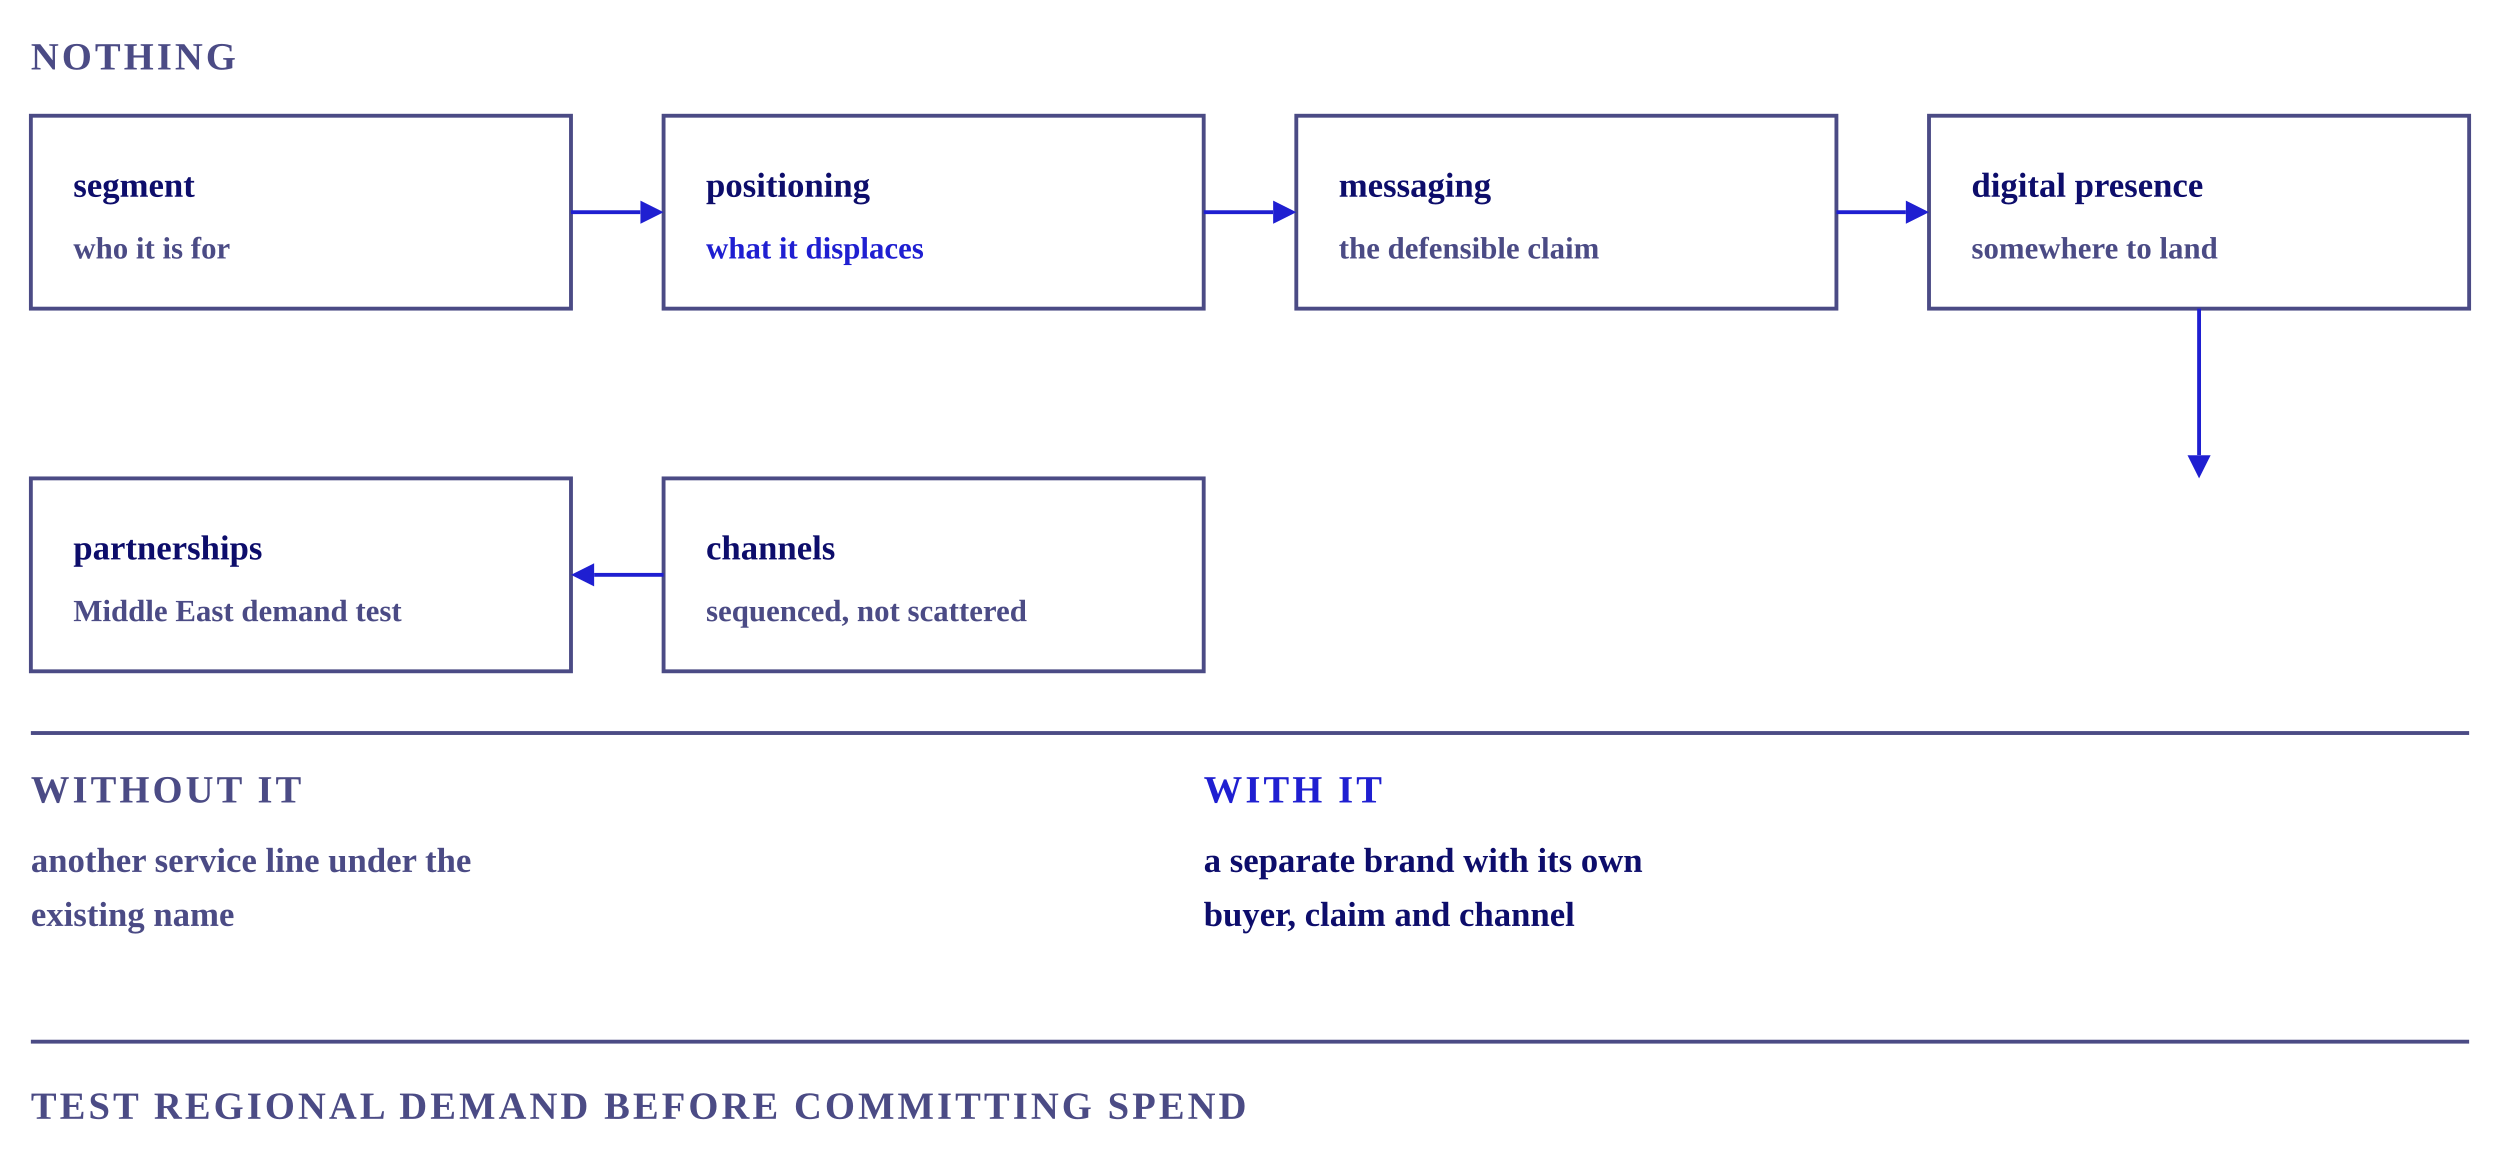
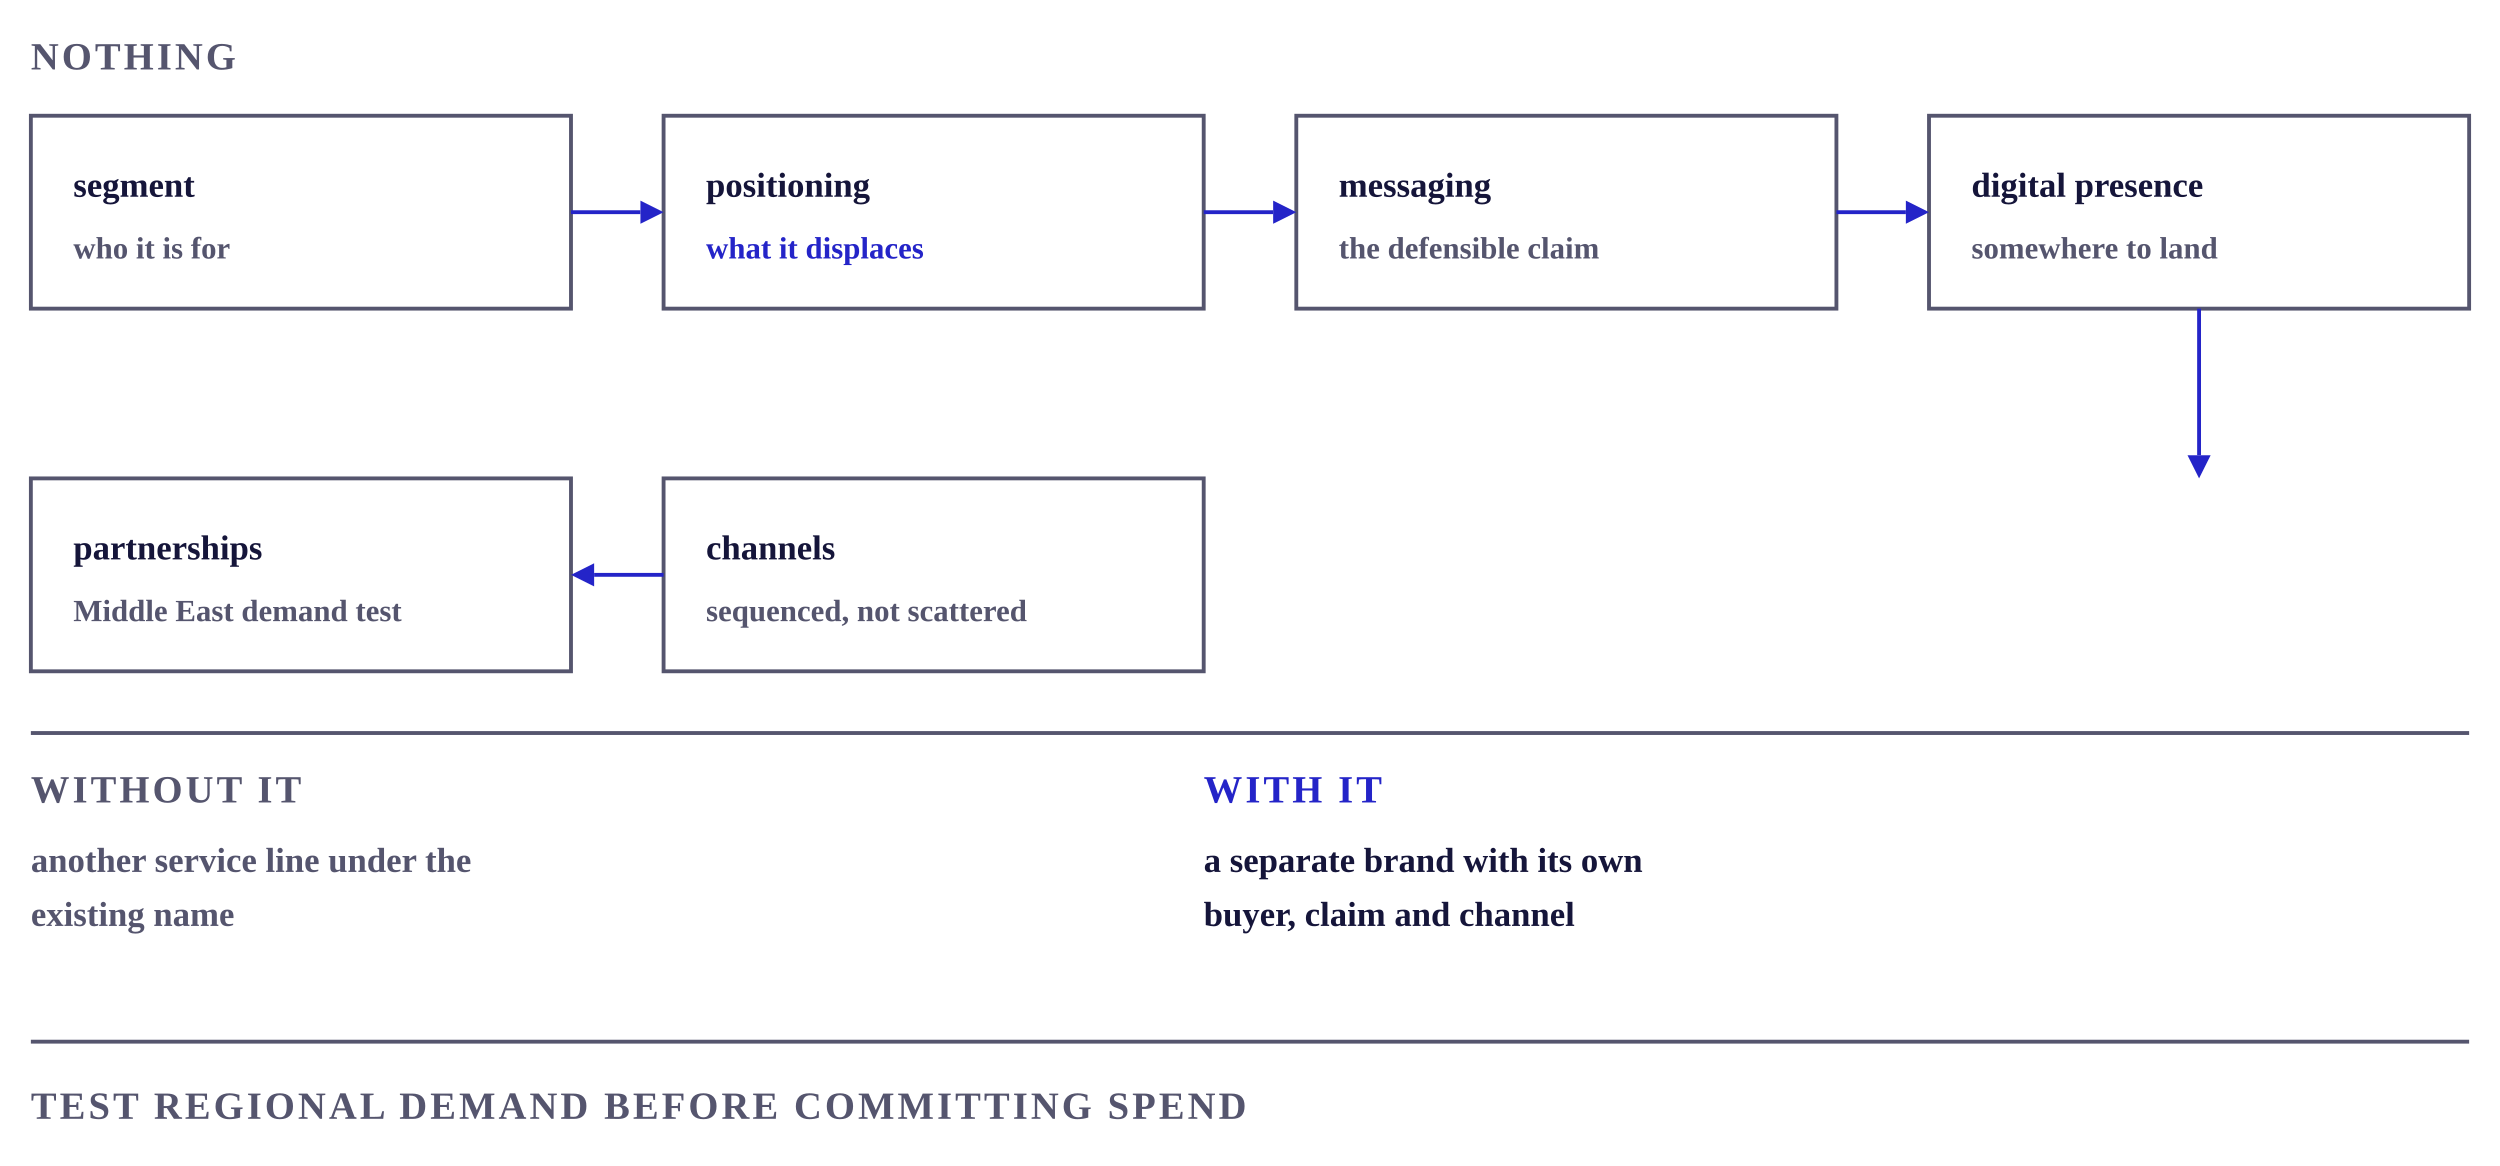
<svg xmlns="http://www.w3.org/2000/svg" viewBox="0 0 648 302" width="648" height="302" role="img" aria-label="segment then positioning then messaging then digital presence then channels then partnerships">
  <style>
-     .ink   { fill: #0d0d6b; }
-     .muted { fill: #4b4b85; }
-     .accf  { fill: #1f1fd1; }
-     .acc   { stroke: #1f1fd1; }
-     .box   { fill: none; stroke: #4b4b85; stroke-width: 1; }
-     .rule  { stroke: #4b4b85; }
-     text   { font-family: var(--font-sans, "Bricolage Grotesque"), system-ui, sans-serif; font-weight: 600; }
+     .ink   { fill: #15153a; }
+     .muted { fill: #55556e; }
+     .accf  { fill: #2424c8; }
+     .acc   { stroke: #2424c8; }
+     .box   { fill: none; stroke: #55556e; stroke-width: 1; }
+     .rule  { stroke: #55556e; }
+     text   { font-family: var(--font-sans, "Schibsted Grotesk"), system-ui, sans-serif; font-weight: 600; }
    .lbl   { font-size: 10px; letter-spacing: 0.08em; }
    .sub   { font-size: 9px; }
    .tiny  { font-size: 8px; }
-     @media (prefers-color-scheme: dark) {
-       .ink   { fill: #fff6e0; }
-       .muted { fill: #b9b6dc; }
-       .accf  { fill: #9e9eff; }
-       .acc   { stroke: #9e9eff; }
-       .box, .rule { stroke: #b9b6dc; }
-     }
  </style>
  <text class="lbl muted" x="8" y="18">NOTHING</text>
  <rect class="box" x="8" y="30" width="140" height="50" />
  <text class="sub ink" x="19" y="51">segment</text>
  <text class="tiny muted" x="19" y="67">who it is for</text>
  <rect class="box" x="172" y="30" width="140" height="50" stroke-width="1.7" />
  <text class="sub ink" x="183" y="51">positioning</text>
  <text class="tiny accf" x="183" y="67">what it displaces</text>
  <rect class="box" x="336" y="30" width="140" height="50" />
  <text class="sub ink" x="347" y="51">messaging</text>
  <text class="tiny muted" x="347" y="67">the defensible claim</text>
  <rect class="box" x="500" y="30" width="140" height="50" />
  <text class="sub ink" x="511" y="51">digital presence</text>
  <text class="tiny muted" x="511" y="67">somewhere to land</text>
  <path class="acc" d="M148 55.0 H166" stroke-width="1" />
  <path class="accf" d="M172 55.0 l-6 -3 v6 z" />
  <path class="acc" d="M312 55.0 H330" stroke-width="1" />
  <path class="accf" d="M336 55.0 l-6 -3 v6 z" />
  <path class="acc" d="M476 55.0 H494" stroke-width="1" />
  <path class="accf" d="M500 55.0 l-6 -3 v6 z" />
  <path class="acc" d="M570.0 80 V118" stroke-width="1" />
  <path class="accf" d="M570.0 124 l-3 -6 h6 z" />
  <rect class="box" x="172" y="124" width="140" height="50" />
  <text class="sub ink" x="183" y="145">channels</text>
  <text class="tiny muted" x="183" y="161">sequenced, not scattered</text>
  <rect class="box" x="8" y="124" width="140" height="50" />
  <text class="sub ink" x="19" y="145">partnerships</text>
  <text class="tiny muted" x="19" y="161">Middle East demand test</text>
  <path class="acc" d="M172 149.0 H154" stroke-width="1" />
  <path class="accf" d="M148 149.0 l6 -3 v6 z" />
  <line class="rule" x1="8" y1="190" x2="640" y2="190" stroke-width="1" />
  <text class="lbl muted" x="8" y="208">WITHOUT IT</text>
  <text class="sub muted" x="8" y="226">another service line under the</text>
  <text class="sub muted" x="8" y="240">existing name</text>
  <text class="lbl accf" x="312" y="208">WITH IT</text>
  <text class="sub ink" x="312" y="226">a separate brand with its own</text>
  <text class="sub ink" x="312" y="240">buyer, claim and channel</text>
  <line class="rule" x1="8" y1="270" x2="640" y2="270" stroke-width="1" />
  <text class="lbl muted" x="8" y="290">TEST REGIONAL DEMAND BEFORE COMMITTING SPEND</text>
</svg>
